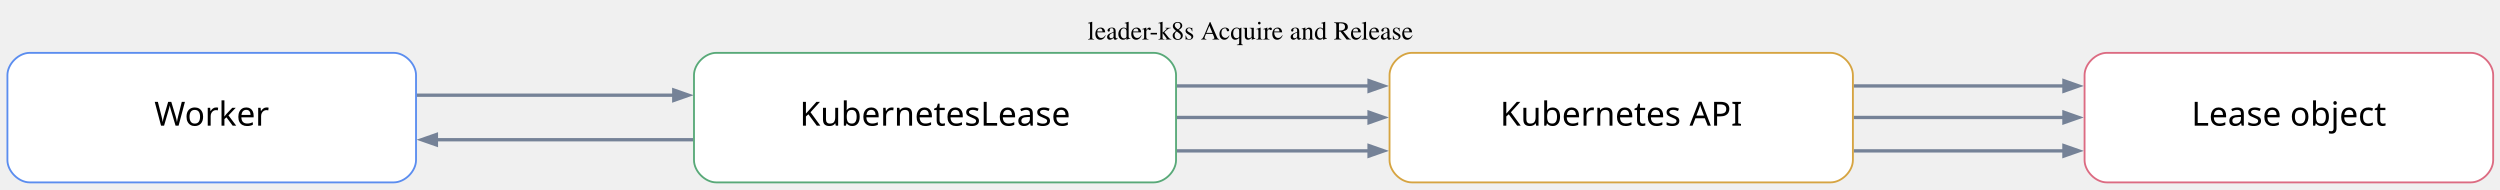
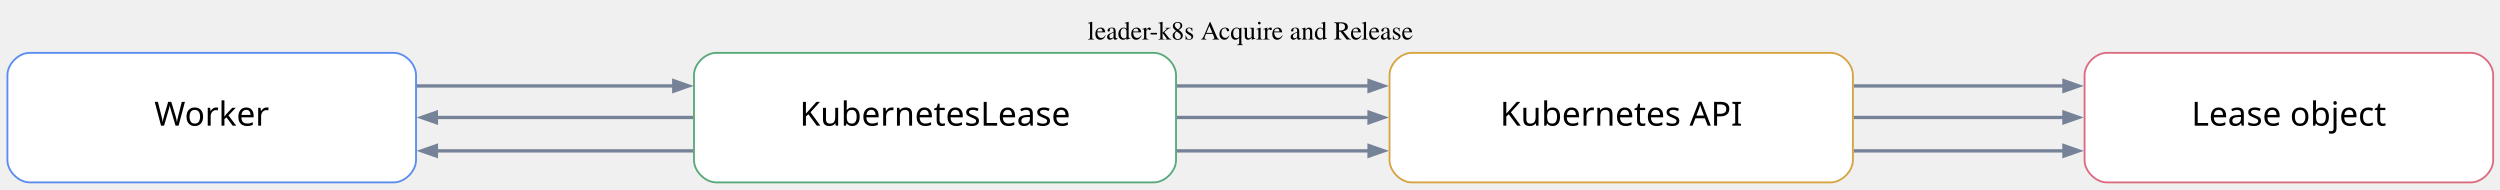
<svg xmlns="http://www.w3.org/2000/svg" width="1348pt" height="102pt" viewBox="0.00 0.00 1348.00 102.00">
  <g id="graph0" class="graph" transform="scale(1 1) rotate(0) translate(4 98.34)">
    <text xml:space="preserve" text-anchor="middle" x="670.16" y="-77.04" font-family="Times,serif" font-size="14.00">leader-k8s Acquire and Release</text>
    <g id="edge1" class="edge">
-       <path fill="none" stroke="#758297" stroke-width="1.8" d="M220.61,-47C220.61,-47 359.3,-47 359.3,-47" />
-       <polygon fill="#758297" stroke="#758297" stroke-width="1.8" points="359.3,-49.8 367.3,-47 359.3,-44.2 359.3,-49.8" />
+       <path fill="none" stroke="#758297" stroke-width="1.8" d="M220.61,-52C220.61,-52 359.3,-52 359.3,-52" />
+       <polygon fill="#758297" stroke="#758297" stroke-width="1.8" points="359.3,-54.8 367.3,-52 359.3,-49.2 359.3,-54.8" />
    </g>
    <g id="edge6" class="edge">
-       <path fill="none" stroke="#758297" stroke-width="1.8" d="M369.75,-23C369.75,-23 231.3,-23 231.3,-23" />
-       <polygon fill="#758297" stroke="#758297" stroke-width="1.8" points="231.3,-20.2 223.3,-23 231.3,-25.8 231.3,-20.2" />
+       <path fill="none" stroke="#758297" stroke-width="1.8" d="M369.75,-17C369.75,-17 231.3,-17 231.3,-17" />
+       <polygon fill="#758297" stroke="#758297" stroke-width="1.8" points="231.3,-14.2 223.3,-17 231.3,-19.8 231.3,-14.2" />
+     </g>
+     <g id="edge7" class="edge">
+       <path fill="none" stroke="#758297" stroke-width="1.8" d="M369.75,-35C369.75,-35 231.3,-35 231.3,-35" />
+       <polygon fill="#758297" stroke="#758297" stroke-width="1.8" points="231.3,-32.2 223.3,-35 231.3,-37.8 231.3,-32.2" />
    </g>
    <g id="edge2" class="edge">
      <path fill="none" stroke="#758297" stroke-width="1.8" d="M630.61,-35C630.61,-35 734.2,-35 734.2,-35" />
      <polygon fill="#758297" stroke="#758297" stroke-width="1.8" points="734.2,-37.8 742.2,-35 734.2,-32.2 734.2,-37.8" />
    </g>
    <g id="edge4" class="edge">
+       <path fill="none" stroke="#758297" stroke-width="1.8" d="M630.61,-52C630.61,-52 734.2,-52 734.2,-52" />
+       <polygon fill="#758297" stroke="#758297" stroke-width="1.8" points="734.2,-54.8 742.2,-52 734.2,-49.2 734.2,-54.8" />
+     </g>
+     <g id="edge8" class="edge">
      <path fill="none" stroke="#758297" stroke-width="1.8" d="M630.61,-17C630.61,-17 734.2,-17 734.2,-17" />
      <polygon fill="#758297" stroke="#758297" stroke-width="1.8" points="734.2,-19.8 742.2,-17 734.2,-14.2 734.2,-19.8" />
    </g>
-     <g id="edge7" class="edge">
-       <path fill="none" stroke="#758297" stroke-width="1.8" d="M630.61,-52C630.61,-52 734.2,-52 734.2,-52" />
-       <polygon fill="#758297" stroke="#758297" stroke-width="1.8" points="734.2,-54.8 742.2,-52 734.2,-49.2 734.2,-54.8" />
+     <g id="edge3" class="edge">
+       <path fill="none" stroke="#758297" stroke-width="1.8" d="M995.57,-35C995.57,-35 1108.88,-35 1108.88,-35" />
+       <polygon fill="#758297" stroke="#758297" stroke-width="1.8" points="1108.88,-37.8 1116.88,-35 1108.88,-32.2 1108.88,-37.8" />
    </g>
-     <g id="edge3" class="edge">
+     <g id="edge5" class="edge">
      <path fill="none" stroke="#758297" stroke-width="1.8" d="M995.57,-17C995.57,-17 1108.88,-17 1108.88,-17" />
      <polygon fill="#758297" stroke="#758297" stroke-width="1.8" points="1108.88,-19.8 1116.88,-17 1108.88,-14.2 1108.88,-19.8" />
    </g>
-     <g id="edge5" class="edge">
-       <path fill="none" stroke="#758297" stroke-width="1.8" d="M995.57,-35C995.57,-35 1108.88,-35 1108.88,-35" />
-       <polygon fill="#758297" stroke="#758297" stroke-width="1.8" points="1108.88,-37.8 1116.88,-35 1108.88,-32.2 1108.88,-37.8" />
-     </g>
-     <g id="edge8" class="edge">
+     <g id="edge9" class="edge">
      <path fill="none" stroke="#758297" stroke-width="1.8" d="M995.57,-52C995.57,-52 1108.88,-52 1108.88,-52" />
      <polygon fill="#758297" stroke="#758297" stroke-width="1.8" points="1108.88,-54.8 1116.88,-52 1108.88,-49.2 1108.88,-54.8" />
    </g>
    <g id="node1" class="node">
      <path fill="#ffffff" stroke="#5b8def" d="M208.32,-69.84C208.32,-69.84 12,-69.84 12,-69.84 6,-69.84 0,-63.84 0,-57.84 0,-57.84 0,-12 0,-12 0,-6 6,0 12,0 12,0 208.32,0 208.32,0 214.32,0 220.32,-6 220.32,-12 220.32,-12 220.32,-57.84 220.32,-57.84 220.32,-63.84 214.32,-69.84 208.32,-69.84" />
      <text xml:space="preserve" text-anchor="middle" x="110.16" y="-30.57" font-family="Architects Daughter" font-size="18.00">Worker</text>
    </g>
    <g id="node2" class="node">
      <path fill="#ffffff" stroke="#58a978" d="M618.12,-69.84C618.12,-69.84 382.2,-69.84 382.2,-69.84 376.2,-69.84 370.2,-63.84 370.2,-57.84 370.2,-57.84 370.2,-12 370.2,-12 370.2,-6 376.2,0 382.2,0 382.2,0 618.12,0 618.12,0 624.12,0 630.12,-6 630.12,-12 630.12,-12 630.12,-57.84 630.12,-57.84 630.12,-63.84 624.12,-69.84 618.12,-69.84" />
      <text xml:space="preserve" text-anchor="middle" x="500.16" y="-30.57" font-family="Architects Daughter" font-size="18.00">KubernetesLease</text>
    </g>
    <g id="node3" class="node">
      <path fill="#ffffff" stroke="#d6a441" d="M983.08,-69.84C983.08,-69.84 757.24,-69.84 757.24,-69.84 751.24,-69.84 745.24,-63.84 745.24,-57.84 745.24,-57.84 745.24,-12 745.24,-12 745.24,-6 751.24,0 757.24,0 757.24,0 983.08,0 983.08,0 989.08,0 995.08,-6 995.08,-12 995.08,-12 995.08,-57.84 995.08,-57.84 995.08,-63.84 989.08,-69.84 983.08,-69.84" />
      <text xml:space="preserve" text-anchor="middle" x="870.16" y="-30.57" font-family="Architects Daughter" font-size="18.00">Kubernetes API</text>
    </g>
    <g id="node4" class="node">
      <path fill="#ffffff" stroke="#dc6b82" d="M1328.32,-69.84C1328.32,-69.84 1132,-69.84 1132,-69.84 1126,-69.84 1120,-63.84 1120,-57.84 1120,-57.84 1120,-12 1120,-12 1120,-6 1126,0 1132,0 1132,0 1328.32,0 1328.32,0 1334.32,0 1340.32,-6 1340.32,-12 1340.32,-12 1340.32,-57.84 1340.32,-57.84 1340.32,-63.84 1334.32,-69.84 1328.32,-69.84" />
      <text xml:space="preserve" text-anchor="middle" x="1230.16" y="-30.57" font-family="Architects Daughter" font-size="18.00">Lease object</text>
    </g>
  </g>
</svg>
